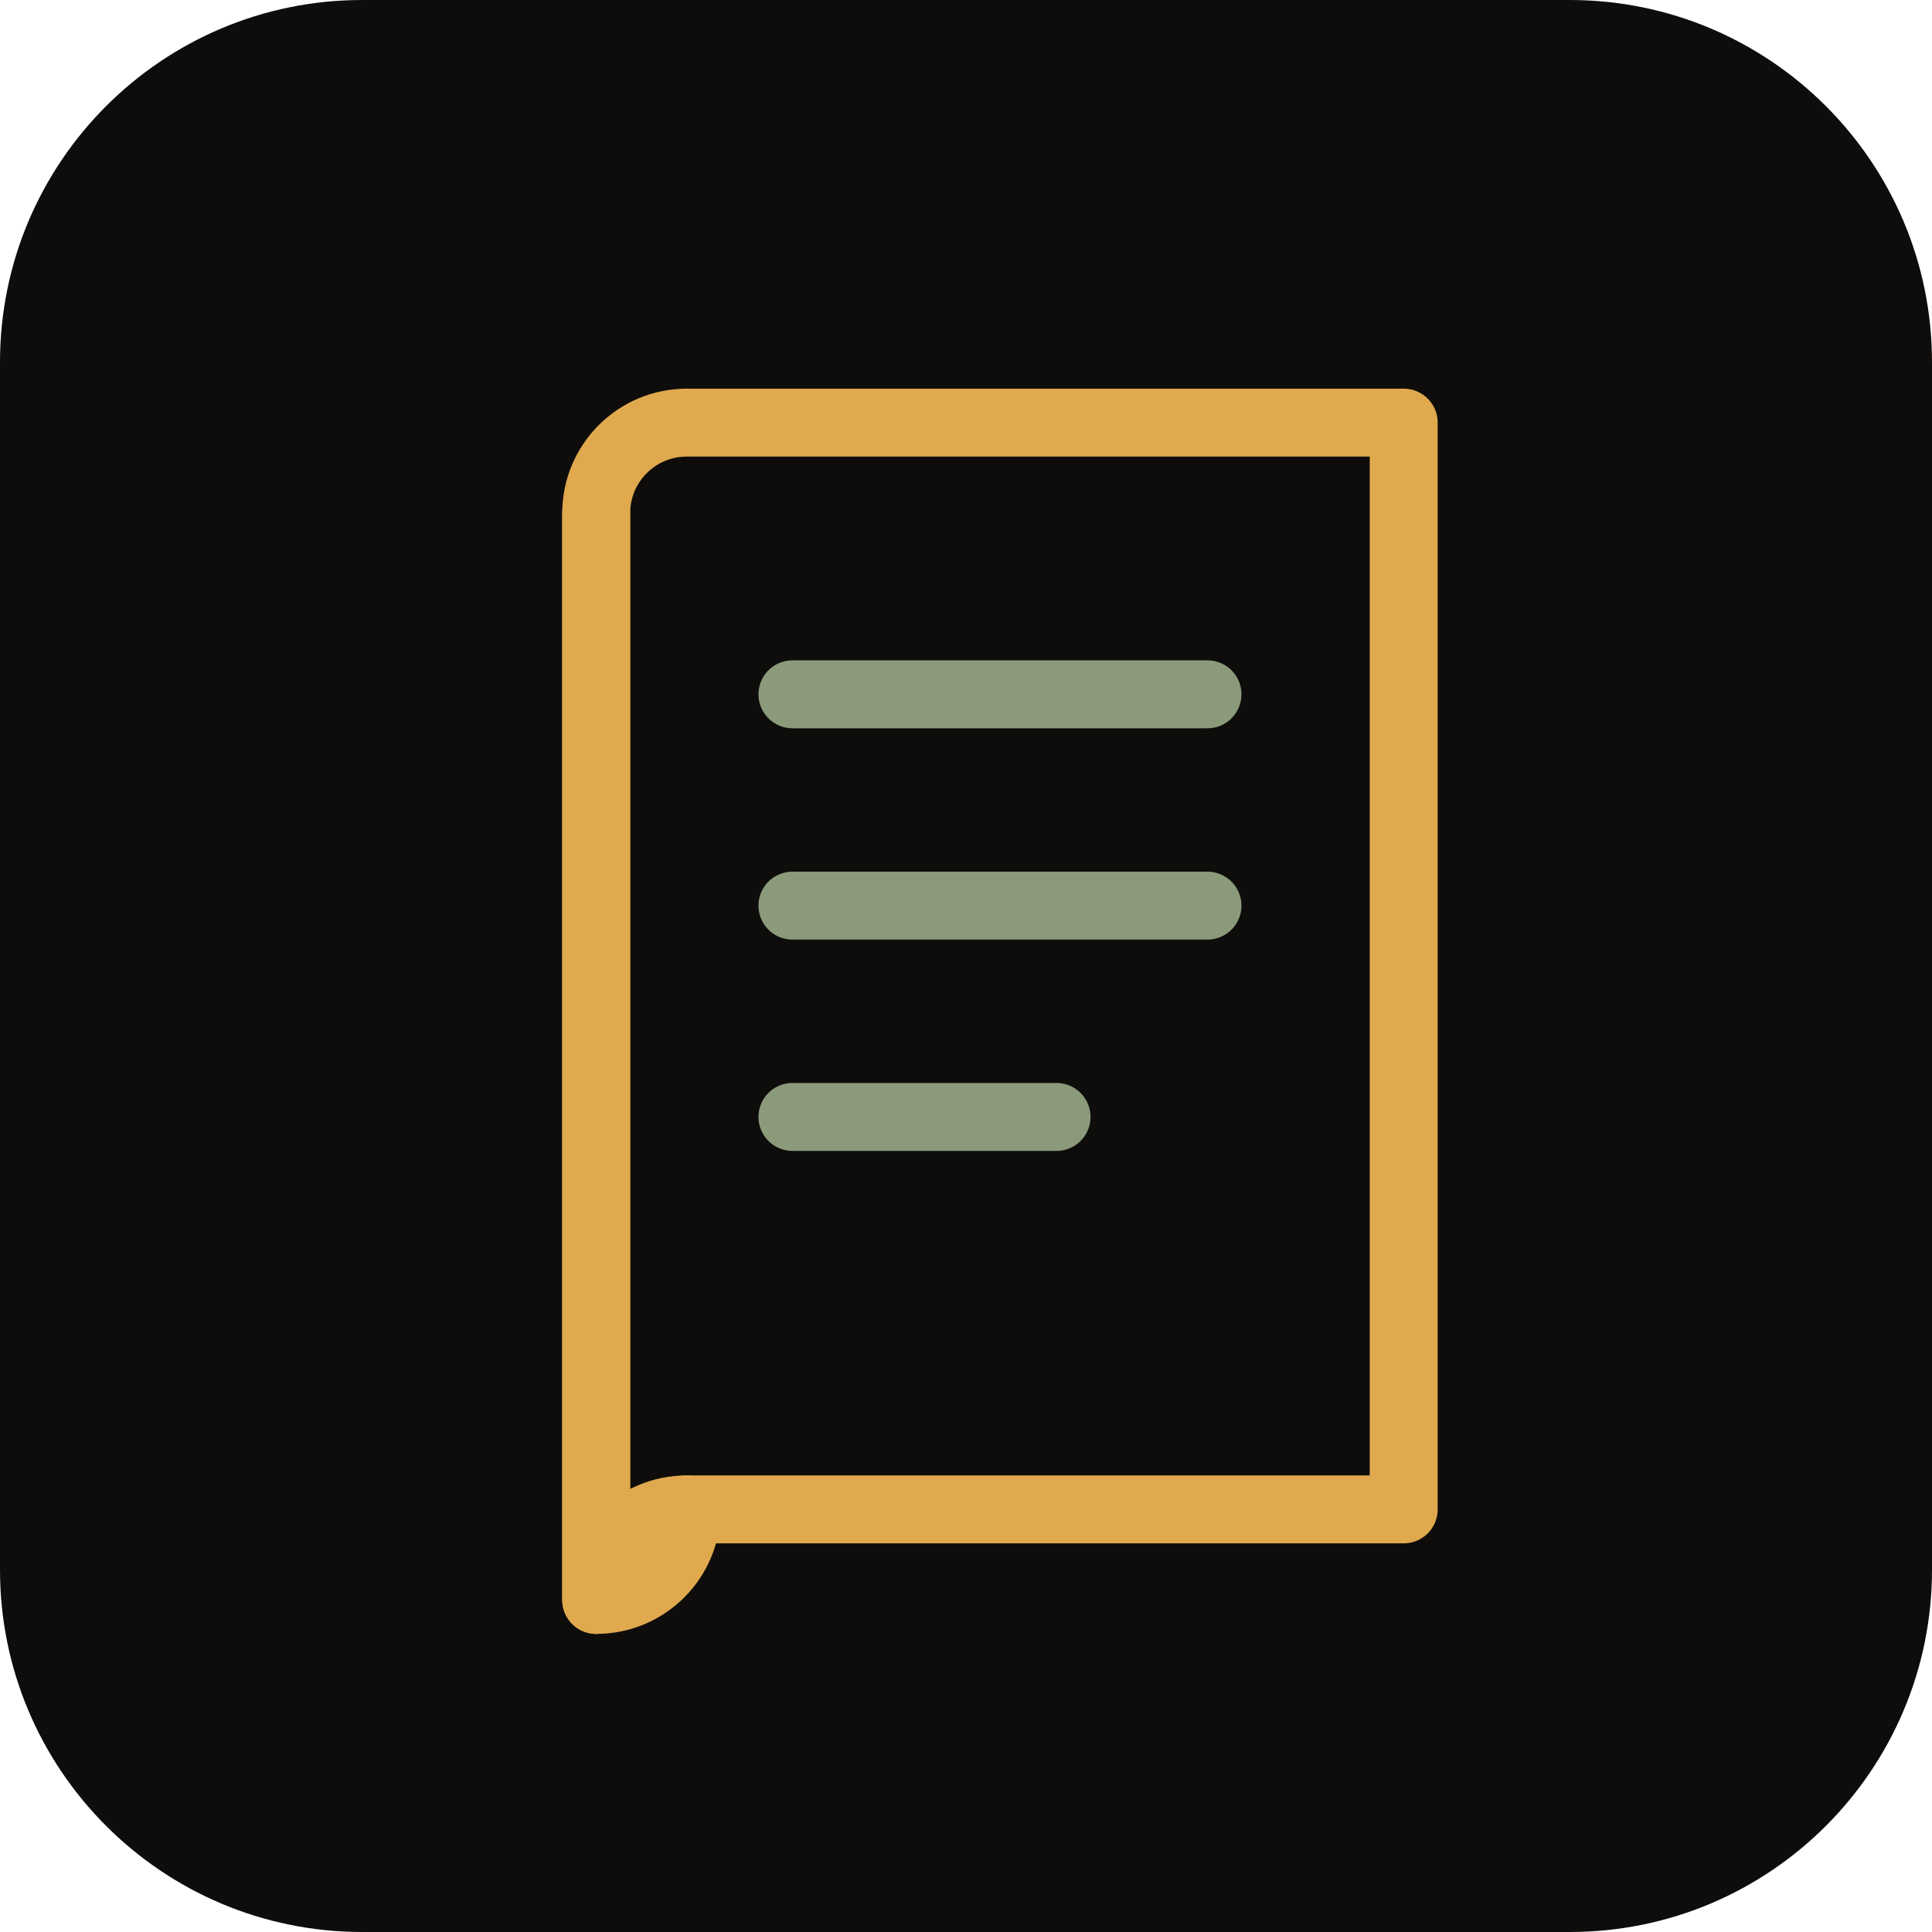
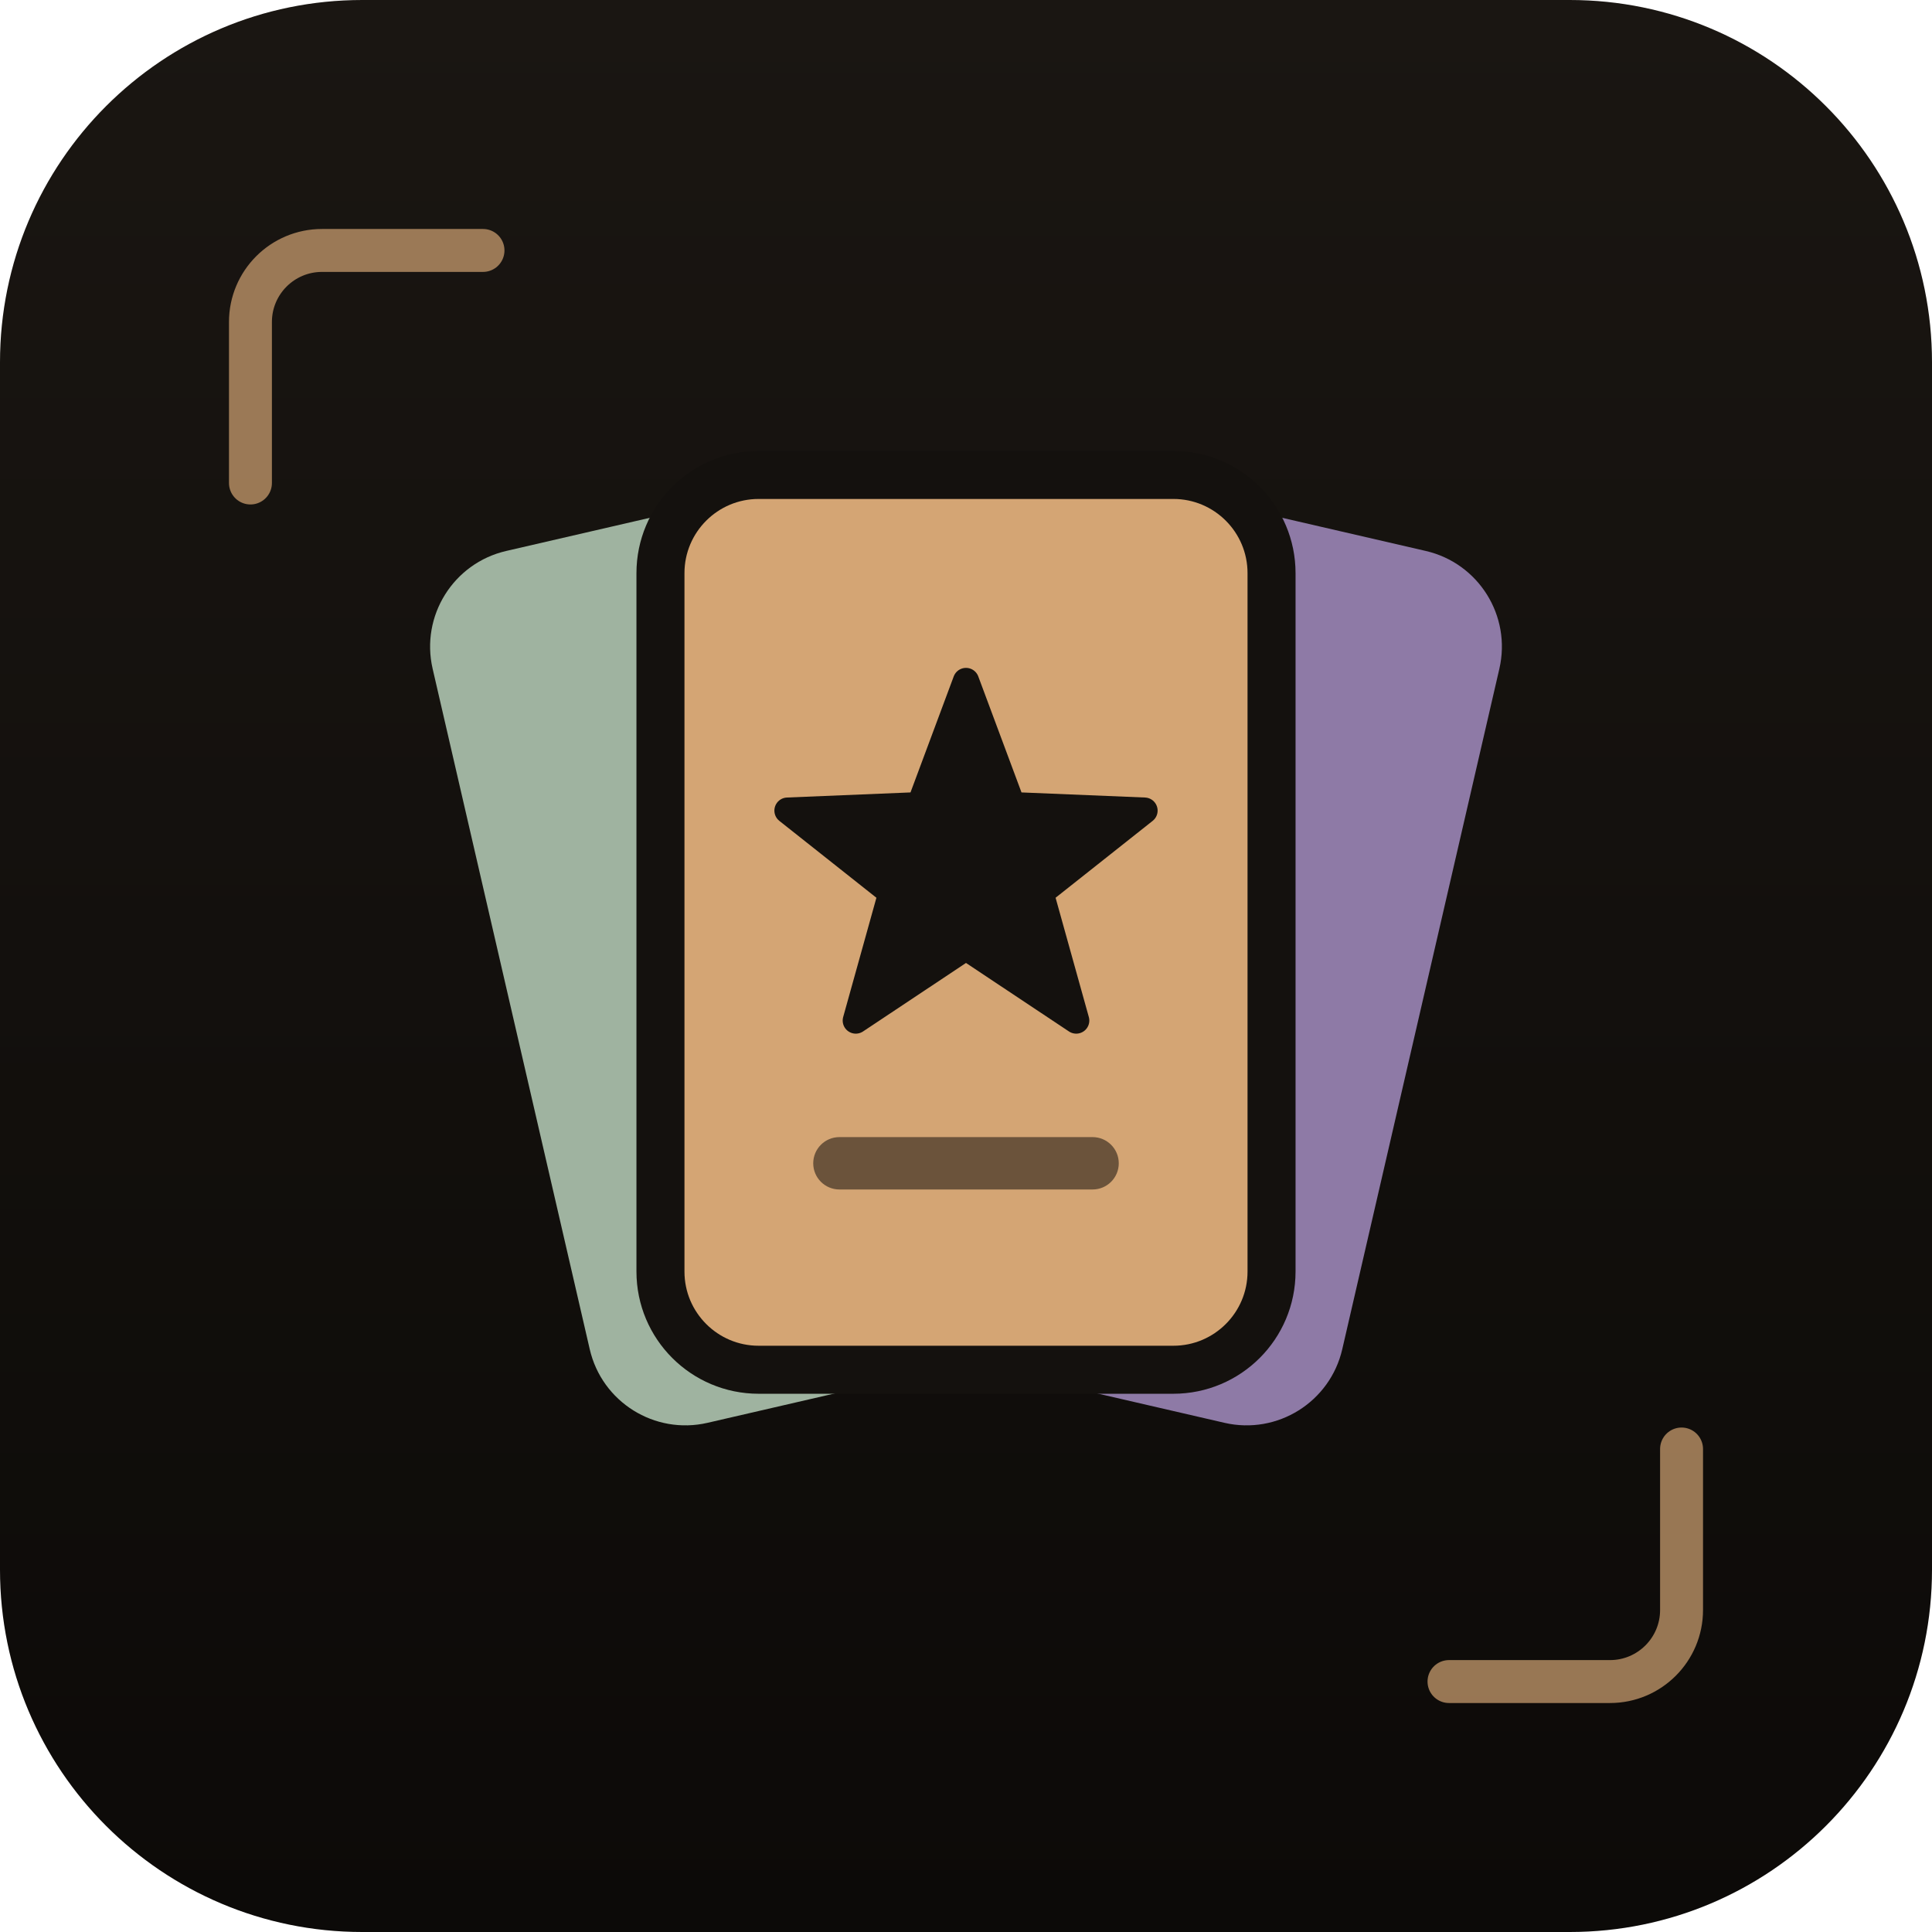
- <svg xmlns="http://www.w3.org/2000/svg" viewBox="0 0 512 512" width="512" height="512">
-   <rect width="512" height="512" rx="96" fill="#0f0d0b" />
-   <g transform="translate(140 112)" fill="none" stroke="#e0a94e" stroke-width="18" stroke-linecap="round" stroke-linejoin="round">
-     <path d="M18 24 A24 24 0 0 1 42 0 H232 V288 H42 A24 24 0 0 0 18 312 Z" />
-     <path d="M18 24 V312 A24 24 0 0 0 42 288" />
-     <path d="M70 72 H180 M70 128 H180 M70 184 H140" stroke="#8a9a7b" />
+ <svg xmlns="http://www.w3.org/2000/svg" viewBox="0 0 108 108" width="512" height="512">
+   <defs>
+     <linearGradient id="g" x1="0" y1="0" x2="0" y2="1">
+       <stop offset="0" stop-color="#1A1612" />
+       <stop offset="1" stop-color="#0C0A08" />
+     </linearGradient>
+   </defs>
+   <rect width="108" height="108" rx="20.25" fill="url(#g)" />
+   <path d="M14,27 V18 A4,4 0 0 1 18,14 H27 M94,81 V90 A4,4 0 0 1 90,94 H81" fill="none" stroke="#D4A574" stroke-opacity="0.7" stroke-width="2.4" stroke-linecap="round" />
+   <g transform="translate(54 54) scale(1.22) translate(-54 -54)">
+     <path d="M44.50,31.50 H63.50 A4.5,4.5 0 0 1 68.00,36.00 V68.00 A4.5,4.5 0 0 1 63.50,72.50 H44.50 A4.5,4.5 0 0 1 40.00,68.00 V36.00 A4.5,4.5 0 0 1 44.50,31.50 Z" fill="#9FB3A0" transform="rotate(-13 54 84)" />
+     <path d="M44.50,31.50 H63.50 A4.5,4.5 0 0 1 68.00,36.00 V68.00 A4.5,4.5 0 0 1 63.50,72.50 H44.50 A4.5,4.5 0 0 1 40.00,68.00 V36.00 A4.5,4.5 0 0 1 44.50,31.50 Z" fill="#8E7AA6" transform="rotate(13 54 84)" />
+     <path d="M44.50,31.50 H63.50 A4.5,4.5 0 0 1 68.00,36.00 V68.00 A4.5,4.5 0 0 1 63.50,72.50 H44.50 A4.5,4.5 0 0 1 40.00,68.00 V36.00 A4.5,4.5 0 0 1 44.50,31.50 Z" fill="#D4A574" stroke="#14110E" stroke-width="2.2" />
+     <path d="M54.00,40.94 L56.12,46.63 L62.18,46.88 L57.42,50.65 L59.05,56.50 L54.00,53.14 L48.95,56.50 L50.58,50.65 L45.82,46.88 L51.88,46.63 Z" fill="#14110E" stroke="#14110E" stroke-width="1.2" stroke-linejoin="round" />
+     <path d="M48.20,61.84 H59.80 A1.2,1.2 0 0 1 61.00,63.04 V63.04 A1.2,1.2 0 0 1 59.80,64.24 H48.20 A1.2,1.2 0 0 1 47.00,63.04 V63.04 A1.2,1.2 0 0 1 48.20,61.84 Z" fill="#14110E" fill-opacity="0.55" />
  </g>
</svg>
